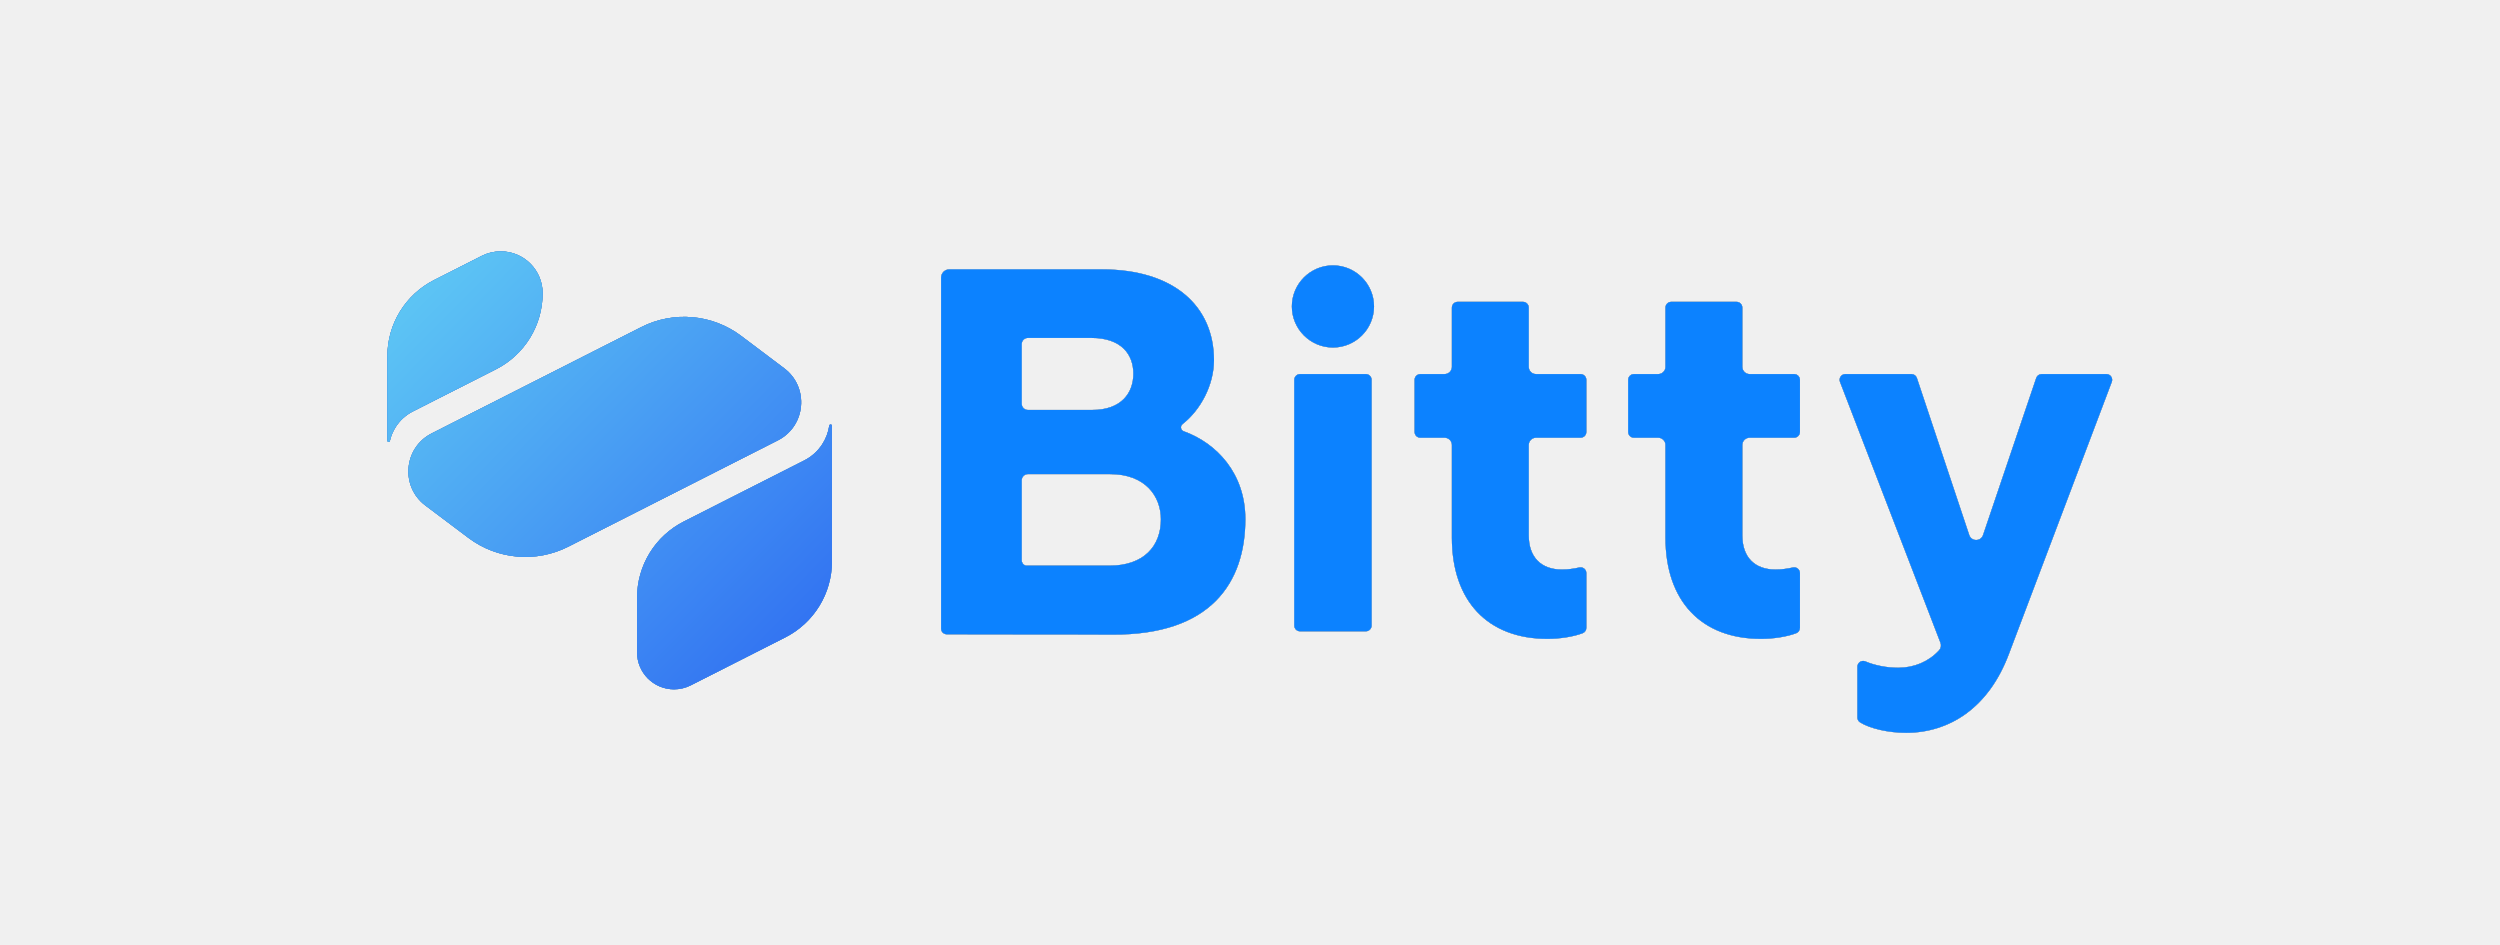
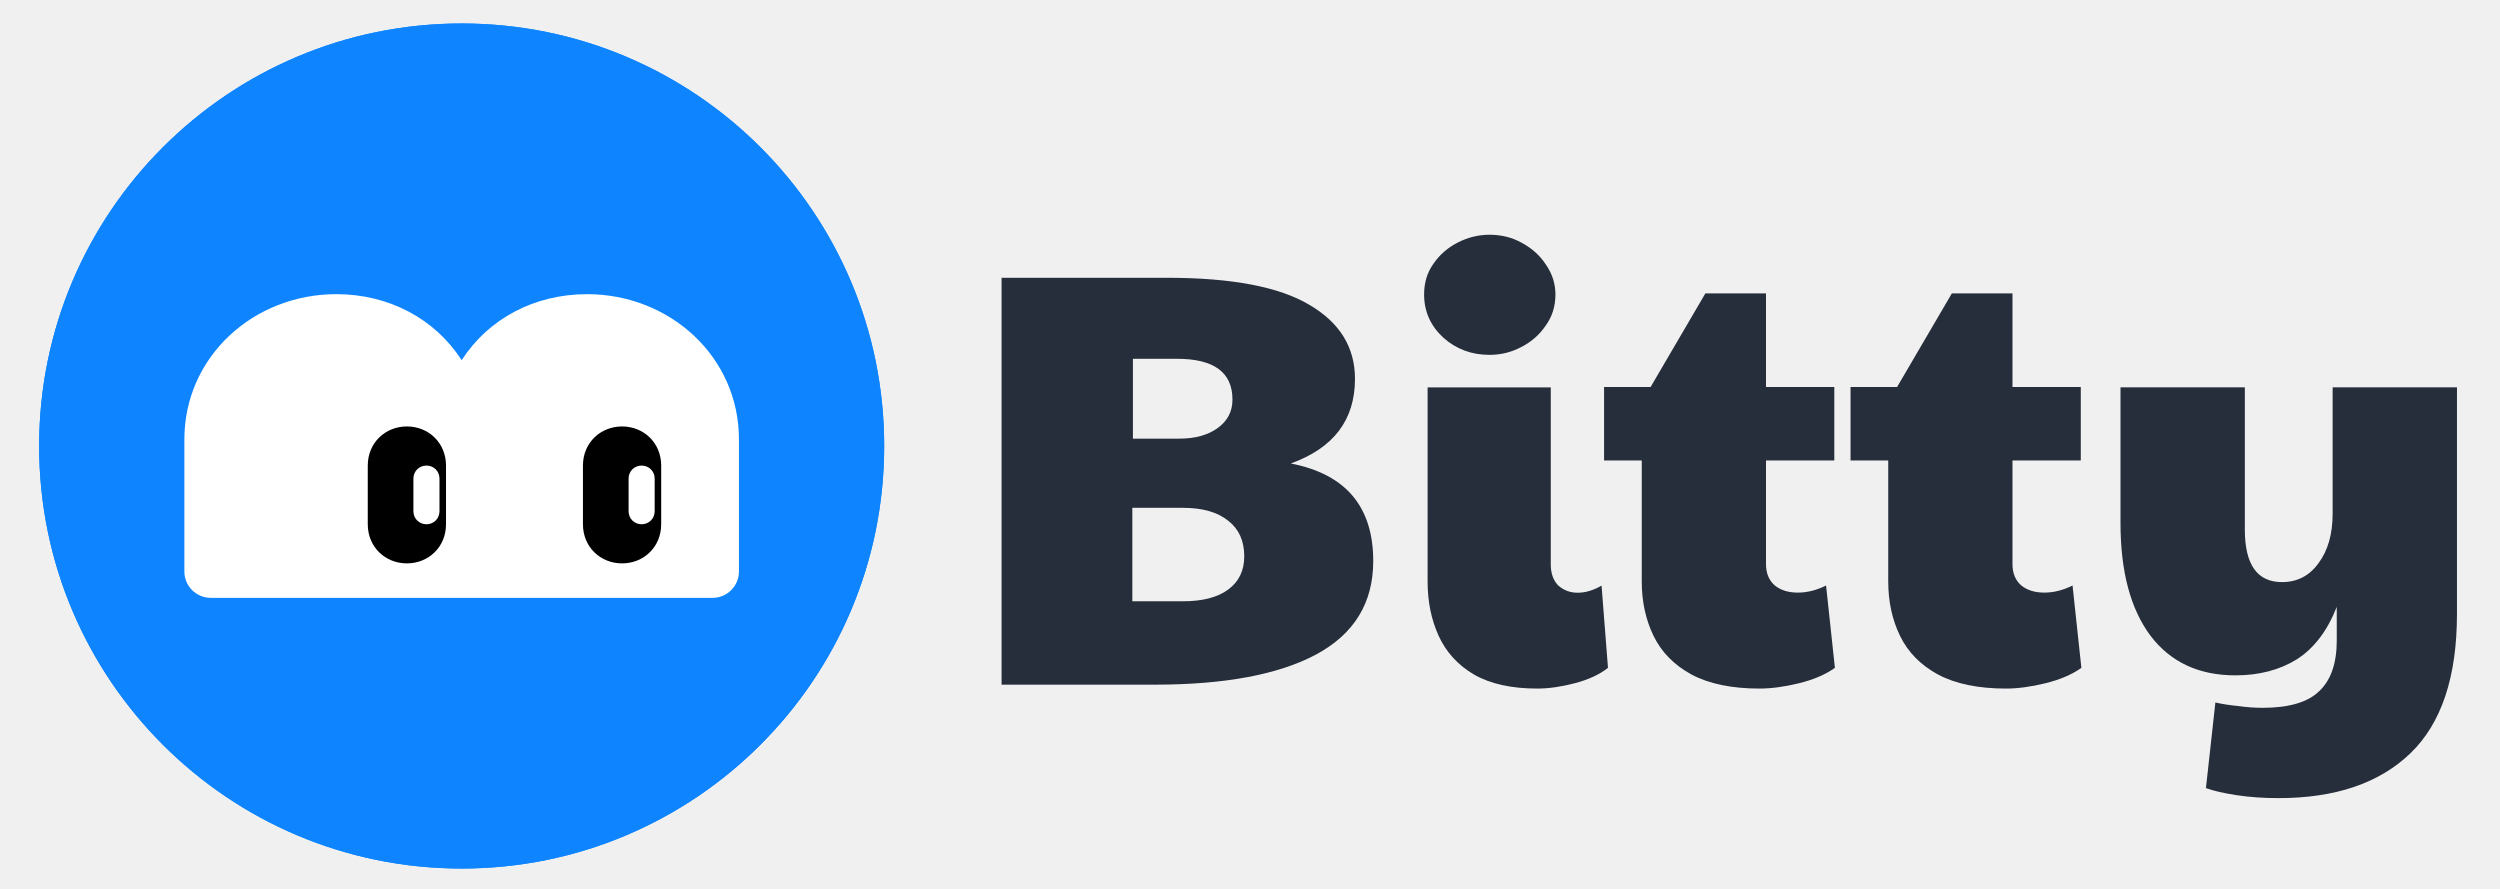
- <svg xmlns="http://www.w3.org/2000/svg" id="_图层_4" data-name="图层 4" viewBox="0 0 6081.07 2297.21">
+ <svg xmlns="http://www.w3.org/2000/svg" width="639" height="227" viewBox="0 0 639 227" fill="none">
+   <path d="M582.364 204C578.549 204 574.984 203.749 571.671 203.246C568.357 202.743 565.747 202.139 563.839 201.435L566.249 179.56C568.056 179.963 570.014 180.264 572.123 180.466C574.231 180.767 576.29 180.918 578.298 180.918C585.025 180.918 589.845 179.51 592.757 176.694C595.769 173.878 597.275 169.553 597.275 163.72V155.121C594.865 161.256 591.451 165.731 587.033 168.547C582.615 171.263 577.394 172.621 571.37 172.621C562.032 172.621 554.802 169.251 549.681 162.513C544.56 155.674 542 146.069 542 133.698V99H573.779V135.358C573.779 144.309 576.942 148.784 583.268 148.784C587.184 148.784 590.297 147.175 592.606 143.957C595.016 140.739 596.221 136.514 596.221 131.284V99H628V156.931C628 173.023 624.034 184.891 616.102 192.534C608.169 200.178 596.924 204 582.364 204Z" fill="#262E3B" />
+   <path d="M512.735 176C505.611 176 499.791 174.789 495.276 172.366C490.861 169.943 487.65 166.662 485.643 162.523C483.636 158.384 482.633 153.741 482.633 148.592V117.702H473V98.925H484.89L498.888 75H514.39V98.925H531.849V117.702H514.39V144.201C514.39 146.523 515.143 148.34 516.648 149.652C518.153 150.864 520.11 151.469 522.518 151.469C524.926 151.469 527.334 150.864 529.742 149.652L532 170.7C529.592 172.416 526.531 173.729 522.819 174.637C519.106 175.546 515.745 176 512.735 176Z" fill="#262E3B" />
+   <path d="M449.735 176C442.611 176 436.791 174.789 432.276 172.366C427.861 169.943 424.65 166.662 422.643 162.523C420.636 158.384 419.633 153.741 419.633 148.592V117.702H410V98.925H421.89L435.888 75H451.39V98.925H468.849V117.702H451.39V144.201C451.39 146.523 452.143 148.34 453.648 149.652C455.153 150.864 457.11 151.469 459.518 151.469C461.926 151.469 464.334 150.864 466.742 149.652L469 170.7C466.592 172.416 463.531 173.729 459.819 174.637C456.106 175.546 452.745 176 449.735 176Z" fill="#262E3B" />
+   <path d="M392.946 176C386.281 176 380.86 174.79 376.683 172.37C372.604 169.95 369.62 166.674 367.73 162.54C365.84 158.406 364.895 153.768 364.895 148.626V99.02H396.378V144.24C396.378 146.559 397.024 148.374 398.317 149.684C399.71 150.894 401.351 151.499 403.241 151.499C405.231 151.499 407.27 150.894 409.359 149.684L411 170.707C408.812 172.421 405.977 173.731 402.495 174.639C399.014 175.546 395.831 176 392.946 176ZM380.711 90.701C376.135 90.701 372.206 89.24 368.924 86.316C365.641 83.291 364 79.611 364 75.275C364 72.25 364.796 69.629 366.387 67.411C367.979 65.092 370.068 63.277 372.654 61.966C375.24 60.655 377.926 60 380.711 60C383.795 60 386.58 60.706 389.067 62.117C391.653 63.529 393.692 65.394 395.184 67.713C396.776 70.032 397.571 72.553 397.571 75.275C397.571 78.3 396.726 80.972 395.035 83.291C393.443 85.61 391.355 87.425 388.768 88.735C386.281 90.046 383.596 90.701 380.711 90.701Z" fill="#262E3B" />
+   <path d="M295.144 175H256V71H298.306C314.867 71 327.012 73.318 334.74 77.954C342.469 82.488 346.333 88.787 346.333 96.849C346.333 107.329 340.863 114.535 329.922 118.465C343.974 121.186 351 129.5 351 143.407C351 154.089 346.132 162.05 336.396 167.291C326.761 172.43 313.01 175 295.144 175ZM289.574 112.116H301.468C305.482 112.116 308.744 111.209 311.254 109.395C313.763 107.581 315.017 105.163 315.017 102.14C315.017 95.186 310.3 91.709 300.865 91.709H289.574V112.116ZM302.371 153.686C307.389 153.686 311.254 152.678 313.964 150.663C316.674 148.647 318.029 145.826 318.029 142.198C318.029 138.267 316.674 135.244 313.964 133.128C311.254 130.911 307.389 129.802 302.371 129.802H289.423V153.686H302.371Z" fill="#262E3B" />
+   <rect x="43" y="65" width="153" height="98" fill="white" />
+   <path d="M118 6C58.354 6 10 54.354 10 114C10 173.646 58.354 222 118 222C177.646 222 226 173.646 226 114C226 54.354 177.651 6 118 6ZM188.473 153.278H124.107H111.913H47.547V112.568C47.547 91.427 64.686 74.787 85.827 74.787C99.334 74.787 111.194 81.787 118.01 92.35C124.826 81.787 136.686 74.787 150.193 74.787C171.334 74.787 188.473 91.427 188.473 112.568V153.278Z" fill="#0E85FF" />
+   <path d="M74.5 109C68.7 109 64 113.719 64 119.543V133.457C64 139.281 68.7 144 74.5 144C80.3 144 85 139.281 85 133.457V119.543C85 113.719 80.3 109 74.5 109ZM73.007 131.322C73.007 133.25 71.449 134.815 69.529 134.815C67.609 134.815 66.051 133.25 66.051 131.322V122.203C66.051 120.275 67.609 118.71 69.529 118.71C71.449 118.71 73.007 120.275 73.007 122.203V131.322Z" fill="black" />
+   <path d="M128.5 109C122.7 109 118 113.719 118 119.543V133.457C118 139.281 122.7 144 128.5 144C134.3 144 139 139.281 139 133.457V119.543C139 113.719 134.3 109 128.5 109ZM127.007 131.322C127.007 133.25 125.449 134.815 123.529 134.815C121.609 134.815 120.051 133.25 120.051 131.322V122.203C120.051 120.275 121.609 118.71 123.529 118.71C125.449 118.71 127.007 120.275 127.007 122.203V131.322Z" fill="black" />
+   <g clip-path="url(#clip0_1611_29087)">
+     <path d="M39 72H201V165H39V72Z" fill="white" />
+     <path d="M118 6C58.354 6 10 54.354 10 114C10 173.646 58.354 222 118 222C177.646 222 226 173.646 226 114C226 54.354 177.651 6 118 6ZM188.875 146.062C188.875 149.79 185.853 152.812 182.125 152.812H124.75H111.25H53.875C50.147 152.812 47.125 149.79 47.125 146.062V112.312C47.125 91.171 64.796 75.188 85.938 75.188C99.444 75.188 111.184 81.499 118 92.062C124.816 81.499 136.556 75.188 150.062 75.188C171.203 75.188 188.875 91.171 188.875 112.312V146.062Z" fill="#0E85FF" />
+     <path d="M104 109C109.524 109 114 113.176 114 119V134C114 139.824 109.524 144 104 144C98.476 144 94 139.824 94 134V119C94 113.176 98.476 109 104 109ZM105.667 130.667C105.667 132.595 107.171 134 109 134C110.829 134 112.333 132.595 112.333 130.667V122.333C112.333 120.405 110.829 119 109 119C107.171 119 105.667 120.405 105.667 122.333V130.667Z" fill="black" />
+     <path d="M159 109C164.524 109 169 113.176 169 119V134C169 139.824 164.524 144 159 144C153.476 144 149 139.824 149 134V119C149 113.176 153.476 109 159 109ZM160.667 130.667C160.667 132.595 162.171 134 164 134C165.829 134 167.333 132.595 167.333 130.667V122.333C167.333 120.405 165.829 119 164 119C162.171 119 160.667 120.405 160.667 122.333V130.667Z" fill="black" />
+   </g>
  <defs>
-     <style>
-       .cls-1 {
-         fill: url(#_未命名的渐变_10);
-       }
- 
-       .cls-1, .cls-2, .cls-3, .cls-4, .cls-5 {
-         stroke-width: 0px;
-       }
- 
-       .cls-6 {
-         clip-path: url(#clippath);
-       }
- 
-       .cls-2 {
-         fill: none;
-       }
- 
-       .cls-7 {
-         clip-path: url(#clippath-1);
-       }
- 
-       .cls-8 {
-         clip-path: url(#clippath-3);
-       }
- 
-       .cls-9 {
-         clip-path: url(#clippath-2);
-       }
- 
-       .cls-4 {
-         fill: #0c82ff;
-       }
- 
-       .cls-5 {
-         fill: #fff;
-       }
-     </style>
-     <clipPath id="clippath">
-       <path id="line" class="cls-2" d="M1319.94,713.28h0c0,78.16-43.92,149.69-113.63,185.04l-202.1,102.5c-16.81,8.53-31.07,21.36-41.32,37.18v.02c-6.82,10.51-11.72,22.13-14.5,34.34h0c-.82,3.62-6.15,3.02-6.15-.69v-205.4c0-78.16,43.92-149.68,113.63-185.04l115.9-58.79c14.3-7.25,30.11-11.03,46.15-11.03h.16c56.26,0,101.86,45.6,101.86,101.86ZM1907.47,895.81l-104.69-78.78c-70.26-52.87-164.47-61.17-242.89-21.39l-509.71,258.52c-68.48,34.73-76.81,129.24-15.45,175.41l104.69,78.78c70.26,52.87,164.47,61.17,242.89,21.39l509.71-258.52c68.48-34.73,76.81-129.24,15.45-175.41ZM2017.12,1035.43h0c-2.4,16.39-8.37,32.05-17.49,45.88h0c-10.82,16.41-25.73,29.72-43.27,38.61l-293.09,148.65c-69.71,35.35-113.63,106.88-113.63,185.04v133.23c0,49.66,40.26,89.92,89.92,89.92h0c14.13,0,28.07-3.33,40.68-9.73l229.84-116.57c69.7-35.35,113.63-106.88,113.63-185.04v-329.52c0-4.1-5.99-4.54-6.58-.48Z" />
+     <clipPath id="clip0_1611_29087">
+       <rect width="216" height="216" fill="white" transform="translate(10 6)" />
    </clipPath>
-     <clipPath id="clippath-1">
-       <path id="line-2" data-name="line" class="cls-2" d="M1319.94,713.28h0c0,78.16-43.92,149.69-113.63,185.04l-202.1,102.5c-16.81,8.53-31.07,21.36-41.32,37.18v.02c-6.82,10.51-11.72,22.13-14.5,34.34h0c-.82,3.62-6.15,3.02-6.15-.69v-205.4c0-78.16,43.92-149.68,113.63-185.04l115.9-58.79c14.3-7.25,30.11-11.03,46.15-11.03h.16c56.26,0,101.86,45.6,101.86,101.86ZM1907.47,895.81l-104.69-78.78c-70.26-52.87-164.47-61.17-242.89-21.39l-509.71,258.52c-68.48,34.73-76.81,129.24-15.45,175.41l104.69,78.78c70.26,52.87,164.47,61.17,242.89,21.39l509.71-258.52c68.48-34.73,76.81-129.24,15.45-175.41ZM2017.12,1035.43h0c-2.4,16.39-8.37,32.05-17.49,45.88h0c-10.82,16.41-25.73,29.72-43.27,38.61l-293.09,148.65c-69.71,35.35-113.63,106.88-113.63,185.04v133.23c0,49.66,40.26,89.92,89.92,89.92h0c14.13,0,28.07-3.33,40.68-9.73l229.84-116.57c69.7-35.35,113.63-106.88,113.63-185.04v-329.52c0-4.1-5.99-4.54-6.58-.48Z" />
-     </clipPath>
-     <clipPath id="clippath-2">
-       <path id="line-3" data-name="line" class="cls-2" d="M1319.94,713.28h0c0,78.16-43.92,149.69-113.63,185.04l-202.1,102.5c-16.81,8.53-31.07,21.36-41.32,37.18v.02c-6.82,10.51-11.72,22.13-14.5,34.34h0c-.82,3.62-6.15,3.02-6.15-.69v-205.4c0-78.16,43.92-149.68,113.63-185.04l115.9-58.79c14.3-7.25,30.11-11.03,46.15-11.03h.16c56.26,0,101.86,45.6,101.86,101.86ZM1907.47,895.81l-104.69-78.78c-70.26-52.87-164.47-61.17-242.89-21.39l-509.71,258.52c-68.48,34.73-76.81,129.24-15.45,175.41l104.69,78.78c70.26,52.87,164.47,61.17,242.89,21.39l509.71-258.52c68.48-34.73,76.81-129.24,15.45-175.41ZM2017.12,1035.43h0c-2.4,16.39-8.37,32.05-17.49,45.88h0c-10.82,16.41-25.73,29.72-43.27,38.61l-293.09,148.65c-69.71,35.35-113.63,106.88-113.63,185.04v133.23c0,49.66,40.26,89.92,89.92,89.92h0c14.13,0,28.07-3.33,40.68-9.73l229.84-116.57c69.7-35.35,113.63-106.88,113.63-185.04v-329.52c0-4.1-5.99-4.54-6.58-.48Z" />
-     </clipPath>
-     <clipPath id="clippath-3">
-       <path id="line-4" data-name="line" class="cls-2" d="M1319.94,713.28h0c0,78.16-43.92,149.69-113.63,185.04l-202.1,102.5c-16.81,8.53-31.07,21.36-41.32,37.18v.02c-6.82,10.51-11.72,22.13-14.5,34.34h0c-.82,3.62-6.15,3.02-6.15-.69v-205.4c0-78.16,43.92-149.68,113.63-185.04l115.9-58.79c14.3-7.25,30.11-11.03,46.15-11.03h.16c56.26,0,101.86,45.6,101.86,101.86ZM1907.47,895.81l-104.69-78.78c-70.26-52.87-164.47-61.17-242.89-21.39l-509.71,258.52c-68.48,34.73-76.81,129.24-15.45,175.41l104.69,78.78c70.26,52.87,164.47,61.17,242.89,21.39l509.71-258.52c68.48-34.73,76.81-129.24,15.45-175.41ZM2017.12,1035.43h0c-2.4,16.39-8.37,32.05-17.49,45.88h0c-10.82,16.41-25.73,29.72-43.27,38.61l-293.09,148.65c-69.71,35.35-113.63,106.88-113.63,185.04v133.23c0,49.66,40.26,89.92,89.92,89.92h0c14.13,0,28.07-3.33,40.68-9.73l229.84-116.57c69.7-35.35,113.63-106.88,113.63-185.04v-329.52c0-4.1-5.99-4.54-6.58-.48Z" />
-     </clipPath>
-     <linearGradient id="_未命名的渐变_10" data-name="未命名的渐变 10" x1="2077.24" y1="1686.56" x2="850.82" y2="472.91" gradientUnits="userSpaceOnUse">
-       <stop offset="0" stop-color="#2c67f2" />
-       <stop offset=".93" stop-color="#62cff4" />
-     </linearGradient>
  </defs>
-   <g id="Bitty_blk" data-name="Bitty blk">
-     <path class="cls-3" d="M3162.25,1535.67c-7.78,0-14.1-6.33-14.1-14.1v-597.63c0-7.78,6.33-14.1,14.1-14.1h160.06c7.78,0,14.1,6.33,14.1,14.1v597.63c0,7.78-6.33,14.1-14.1,14.1h-160.06ZM3242.28,845.39c-55.13,0-99.98-44.85-99.98-99.98s44.85-99.98,99.98-99.98,99.98,44.85,99.98,99.98-44.85,99.98-99.98,99.98Z" />
-     <path class="cls-3" d="M3764.05,1554.05c-145.6,0-232.52-92.08-232.52-246.31v-225.31c0-9.72-7.91-17.63-17.63-17.63h-58.99c-7.78,0-14.1-6.33-14.1-14.1v-126.75c0-7.78,6.33-14.1,14.1-14.1h58.99c9.72,0,17.63-7.91,17.63-17.63v-143.98c0-7.78,6.33-14.1,14.1-14.1h158.91c7.78,0,14.1,6.33,14.1,14.1v143.98c0,9.72,7.91,17.63,17.63,17.63h108.38c7.78,0,14.1,6.33,14.1,14.1v126.75c0,7.78-6.33,14.1-14.1,14.1h-108.38c-9.72,0-17.63,7.91-17.63,17.63v219.57c0,52.94,29.53,83.31,81.01,83.31,12.73,0,28.33-1.87,41.72-5.02,1.08-.26,2.19-.38,3.28-.38,7.78,0,14.1,6.32,14.1,14.09v133.15c0,5.81-3.6,11.09-8.97,13.14-22.25,8.49-55.1,13.76-85.74,13.76Z" />
-     <path class="cls-3" d="M4283.57,1554.05c-145.6,0-232.52-92.08-232.52-246.31v-225.31c0-9.72-7.91-17.63-17.63-17.63h-58.99c-7.78,0-14.1-6.33-14.1-14.1v-126.75c0-7.78,6.33-14.1,14.1-14.1h58.99c9.72,0,17.63-7.91,17.63-17.63v-143.98c0-7.78,6.33-14.1,14.1-14.1h158.91c7.78,0,14.1,6.33,14.1,14.1v143.98c0,9.72,7.91,17.63,17.63,17.63h108.37c7.78,0,14.1,6.33,14.1,14.1v126.75c0,7.78-6.33,14.1-14.1,14.1h-108.37c-9.72,0-17.63,7.91-17.63,17.63v219.57c0,52.94,29.53,83.31,81.01,83.31,12.73,0,28.32-1.87,41.71-5.01,1.08-.26,2.19-.38,3.29-.38,7.78,0,14.1,6.32,14.1,14.09v133.15c0,5.81-3.6,11.09-8.97,13.14-22.25,8.49-55.1,13.76-85.74,13.76Z" />
-     <path class="cls-3" d="M4636.74,1782.59c-43.16,0-88.34-10.25-112.44-25.51-4-2.53-6.39-6.95-6.39-11.81v-123.51c0-7.79,6.31-14.13,14.07-14.13,1.87,0,3.72.38,5.49,1.13,23.13,9.8,52.2,15.42,79.74,15.42,38.98,0,74.26-15.04,99.35-42.35,4.47-4.87,5.81-12.02,3.42-18.23l-244.41-634.6c-1.7-4.4-1.14-9.16,1.53-13.05,2.67-3.89,6.91-6.12,11.63-6.12h160.68c6.08,0,11.46,3.88,13.38,9.64l127.3,381.91c2.44,7.32,9.01,12.06,16.73,12.06s14.24-4.7,16.7-11.98l129.35-382.05c1.94-5.73,7.31-9.58,13.36-9.58h157.45c4.7,0,8.93,2.22,11.6,6.09,2.67,3.87,3.25,8.61,1.59,13.01l-250.28,661.86c-24.02,63.87-59.46,113.01-105.33,146.05-41.55,29.93-91.52,45.75-144.53,45.75Z" />
-     <path class="cls-3" d="M3029.32,1262.63c0,154.94-84.05,282.55-323.47,281.02-107.88-.69-368.88-.17-402.86-.67-7.19-.11-13.39-5.58-13.86-12.76-.02-.31-.03-.63-.03-.94v-854.1c0-11.05,8.95-20,20-20h371.26c175.07,0,272.59,89.3,272.59,220.89,0,60.76-32.69,121.52-76.42,155.63-6.16,4.81-4.56,14.57,2.8,17.22,80.35,28.9,149.99,102.64,149.99,213.71ZM2654.51,822.03h-154.19c-8.28,0-15,6.72-15,15v145.07c0,8.28,6.72,15,15,15h156.54c70.5,0,99.87-41.12,99.87-88.12s-29.37-86.95-102.22-86.95ZM2823.7,1263.28c0-55.91-37.6-109.92-123.37-109.92h-200.02c-8.28,0-15,6.72-15,15v194.48c0,6.15,4.22,11.52,10.22,12.91,0,0,162.76.11,202.96.11,83.58,0,125.21-47.35,125.21-112.58Z" />
-   </g>
-   <g id="black">
-     <g id="symbol">
-       <g class="cls-6">
-         <circle id="bg_gradient_blue" data-name="bg_gradient blue" class="cls-3" cx="1510.53" cy="1125.75" r="933.34" />
-       </g>
-     </g>
-   </g>
-   <g id="Bitty_white" data-name="Bitty white">
-     <path class="cls-5" d="M3162.25,1535.67c-7.78,0-14.1-6.33-14.1-14.1v-597.63c0-7.78,6.33-14.1,14.1-14.1h160.06c7.78,0,14.1,6.33,14.1,14.1v597.63c0,7.78-6.33,14.1-14.1,14.1h-160.06ZM3242.28,845.39c-55.13,0-99.98-44.85-99.98-99.98s44.85-99.98,99.98-99.98,99.98,44.85,99.98,99.98-44.85,99.98-99.98,99.98Z" />
-     <path class="cls-5" d="M3764.05,1554.05c-145.6,0-232.52-92.08-232.52-246.31v-225.31c0-9.72-7.91-17.63-17.63-17.63h-58.99c-7.78,0-14.1-6.33-14.1-14.1v-126.75c0-7.78,6.33-14.1,14.1-14.1h58.99c9.72,0,17.63-7.91,17.63-17.63v-143.98c0-7.78,6.33-14.1,14.1-14.1h158.91c7.78,0,14.1,6.33,14.1,14.1v143.98c0,9.72,7.91,17.63,17.63,17.63h108.38c7.78,0,14.1,6.33,14.1,14.1v126.75c0,7.78-6.33,14.1-14.1,14.1h-108.38c-9.72,0-17.63,7.91-17.63,17.63v219.57c0,52.94,29.53,83.31,81.01,83.31,12.73,0,28.33-1.87,41.72-5.02,1.08-.26,2.19-.38,3.28-.38,7.78,0,14.1,6.32,14.1,14.09v133.15c0,5.81-3.6,11.09-8.97,13.14-22.25,8.49-55.1,13.76-85.74,13.76Z" />
-     <path class="cls-5" d="M4283.57,1554.05c-145.6,0-232.52-92.08-232.52-246.31v-225.31c0-9.72-7.91-17.63-17.63-17.63h-58.99c-7.78,0-14.1-6.33-14.1-14.1v-126.75c0-7.78,6.33-14.1,14.1-14.1h58.99c9.72,0,17.63-7.91,17.63-17.63v-143.98c0-7.78,6.33-14.1,14.1-14.1h158.91c7.78,0,14.1,6.33,14.1,14.1v143.98c0,9.72,7.91,17.63,17.63,17.63h108.37c7.78,0,14.1,6.33,14.1,14.1v126.75c0,7.78-6.33,14.1-14.1,14.1h-108.37c-9.72,0-17.63,7.91-17.63,17.63v219.57c0,52.94,29.53,83.31,81.01,83.31,12.73,0,28.32-1.87,41.71-5.01,1.08-.26,2.19-.38,3.29-.38,7.78,0,14.1,6.32,14.1,14.09v133.15c0,5.81-3.6,11.09-8.97,13.14-22.25,8.49-55.1,13.76-85.74,13.76Z" />
-     <path class="cls-5" d="M4636.74,1782.59c-43.16,0-88.34-10.25-112.44-25.51-4-2.53-6.39-6.95-6.39-11.81v-123.51c0-7.79,6.31-14.13,14.07-14.13,1.87,0,3.72.38,5.49,1.13,23.13,9.8,52.2,15.42,79.74,15.42,38.98,0,74.26-15.04,99.35-42.35,4.47-4.87,5.81-12.02,3.42-18.23l-244.41-634.6c-1.7-4.4-1.14-9.16,1.53-13.05,2.67-3.89,6.91-6.12,11.63-6.12h160.68c6.08,0,11.46,3.88,13.38,9.64l127.3,381.91c2.44,7.32,9.01,12.06,16.73,12.06s14.24-4.7,16.7-11.98l129.35-382.05c1.94-5.73,7.31-9.58,13.36-9.58h157.45c4.7,0,8.93,2.22,11.6,6.09,2.67,3.87,3.25,8.61,1.59,13.01l-250.28,661.86c-24.02,63.87-59.46,113.01-105.33,146.05-41.55,29.93-91.52,45.75-144.53,45.75Z" />
-     <path class="cls-5" d="M3029.32,1262.63c0,154.94-84.05,282.55-323.47,281.02-107.88-.69-368.88-.17-402.86-.67-7.19-.11-13.39-5.58-13.86-12.76-.02-.31-.03-.63-.03-.94v-854.1c0-11.05,8.95-20,20-20h371.26c175.07,0,272.59,89.3,272.59,220.89,0,60.76-32.69,121.52-76.42,155.63-6.16,4.81-4.56,14.57,2.8,17.22,80.35,28.9,149.99,102.64,149.99,213.71ZM2654.51,822.03h-154.19c-8.28,0-15,6.72-15,15v145.07c0,8.28,6.72,15,15,15h156.54c70.5,0,99.87-41.12,99.87-88.12s-29.37-86.95-102.22-86.95ZM2823.7,1263.28c0-55.91-37.6-109.92-123.37-109.92h-200.02c-8.28,0-15,6.72-15,15v194.48c0,6.15,4.22,11.52,10.22,12.91,0,0,162.76.11,202.96.11,83.58,0,125.21-47.35,125.21-112.58Z" />
-   </g>
-   <g id="white">
-     <g id="symbol-2" data-name="symbol">
-       <g class="cls-7">
-         <circle id="bg_gradient_blue-2" data-name="bg_gradient blue" class="cls-5" cx="1510.53" cy="1125.75" r="933.34" />
-       </g>
-     </g>
-   </g>
-   <g id="Bitty_blue" data-name="Bitty blue">
-     <path class="cls-4" d="M3162.25,1535.67c-7.78,0-14.1-6.33-14.1-14.1v-597.63c0-7.78,6.33-14.1,14.1-14.1h160.06c7.78,0,14.1,6.33,14.1,14.1v597.63c0,7.78-6.33,14.1-14.1,14.1h-160.06ZM3242.28,845.39c-55.13,0-99.98-44.85-99.98-99.98s44.85-99.98,99.98-99.98,99.98,44.85,99.98,99.98-44.85,99.98-99.98,99.98Z" />
-     <path class="cls-4" d="M3764.05,1554.05c-145.6,0-232.52-92.08-232.52-246.31v-225.31c0-9.72-7.91-17.63-17.63-17.63h-58.99c-7.78,0-14.1-6.33-14.1-14.1v-126.75c0-7.78,6.33-14.1,14.1-14.1h58.99c9.72,0,17.63-7.91,17.63-17.63v-143.98c0-7.78,6.33-14.1,14.1-14.1h158.91c7.78,0,14.1,6.33,14.1,14.1v143.98c0,9.72,7.91,17.63,17.63,17.63h108.38c7.78,0,14.1,6.33,14.1,14.1v126.75c0,7.78-6.33,14.1-14.1,14.1h-108.38c-9.72,0-17.63,7.91-17.63,17.63v219.57c0,52.94,29.53,83.31,81.01,83.31,12.73,0,28.33-1.87,41.72-5.02,1.08-.26,2.19-.38,3.28-.38,7.78,0,14.1,6.32,14.1,14.09v133.15c0,5.81-3.6,11.09-8.97,13.14-22.25,8.49-55.1,13.76-85.74,13.76Z" />
-     <path class="cls-4" d="M4283.57,1554.05c-145.6,0-232.52-92.08-232.52-246.31v-225.31c0-9.72-7.91-17.63-17.63-17.63h-58.99c-7.78,0-14.1-6.33-14.1-14.1v-126.75c0-7.78,6.33-14.1,14.1-14.1h58.99c9.72,0,17.63-7.91,17.63-17.63v-143.98c0-7.78,6.33-14.1,14.1-14.1h158.91c7.78,0,14.1,6.33,14.1,14.1v143.98c0,9.72,7.91,17.63,17.63,17.63h108.37c7.78,0,14.1,6.33,14.1,14.1v126.75c0,7.78-6.33,14.1-14.1,14.1h-108.37c-9.72,0-17.63,7.91-17.63,17.63v219.57c0,52.94,29.53,83.31,81.01,83.31,12.73,0,28.32-1.87,41.71-5.01,1.08-.26,2.19-.38,3.29-.38,7.78,0,14.1,6.32,14.1,14.09v133.15c0,5.81-3.6,11.09-8.97,13.14-22.25,8.49-55.1,13.76-85.74,13.76Z" />
-     <path class="cls-4" d="M4636.74,1782.59c-43.16,0-88.34-10.25-112.44-25.51-4-2.53-6.39-6.95-6.39-11.81v-123.51c0-7.79,6.31-14.13,14.07-14.13,1.87,0,3.72.38,5.49,1.13,23.13,9.8,52.2,15.42,79.74,15.42,38.98,0,74.26-15.04,99.35-42.35,4.47-4.87,5.81-12.02,3.42-18.23l-244.41-634.6c-1.7-4.4-1.14-9.16,1.53-13.05,2.67-3.89,6.91-6.12,11.63-6.12h160.68c6.08,0,11.46,3.88,13.38,9.64l127.3,381.91c2.44,7.32,9.01,12.06,16.73,12.06s14.24-4.7,16.7-11.98l129.35-382.05c1.94-5.73,7.31-9.58,13.36-9.58h157.45c4.7,0,8.93,2.22,11.6,6.09,2.67,3.87,3.25,8.61,1.59,13.01l-250.28,661.86c-24.02,63.87-59.46,113.01-105.33,146.05-41.55,29.93-91.52,45.75-144.53,45.75Z" />
-     <path class="cls-4" d="M3029.32,1262.63c0,154.94-84.05,282.55-323.47,281.02-107.88-.69-368.88-.17-402.86-.67-7.19-.11-13.39-5.58-13.86-12.76-.02-.31-.03-.63-.03-.94v-854.1c0-11.05,8.95-20,20-20h371.26c175.07,0,272.59,89.3,272.59,220.89,0,60.76-32.69,121.52-76.42,155.63-6.16,4.81-4.56,14.57,2.8,17.22,80.35,28.9,149.99,102.64,149.99,213.71ZM2654.51,822.03h-154.19c-8.28,0-15,6.72-15,15v145.07c0,8.28,6.72,15,15,15h156.54c70.5,0,99.87-41.12,99.87-88.12s-29.37-86.95-102.22-86.95ZM2823.7,1263.28c0-55.91-37.6-109.92-123.37-109.92h-200.02c-8.28,0-15,6.72-15,15v194.48c0,6.15,4.22,11.52,10.22,12.91,0,0,162.76.11,202.96.11,83.58,0,125.21-47.35,125.21-112.58Z" />
-   </g>
-   <g id="solid">
-     <g id="symbol-3" data-name="symbol">
-       <g class="cls-9">
-         <circle id="bg_gradient_blue-3" data-name="bg_gradient blue" class="cls-4" cx="1510.53" cy="1125.75" r="933.34" />
-       </g>
-     </g>
-   </g>
-   <g id="blue">
-     <g id="symbol-4" data-name="symbol">
-       <g class="cls-8">
-         <circle id="bg_gradient_blue-4" data-name="bg_gradient blue" class="cls-1" cx="1510.53" cy="1125.75" r="933.34" />
-       </g>
-     </g>
-   </g>
</svg>
